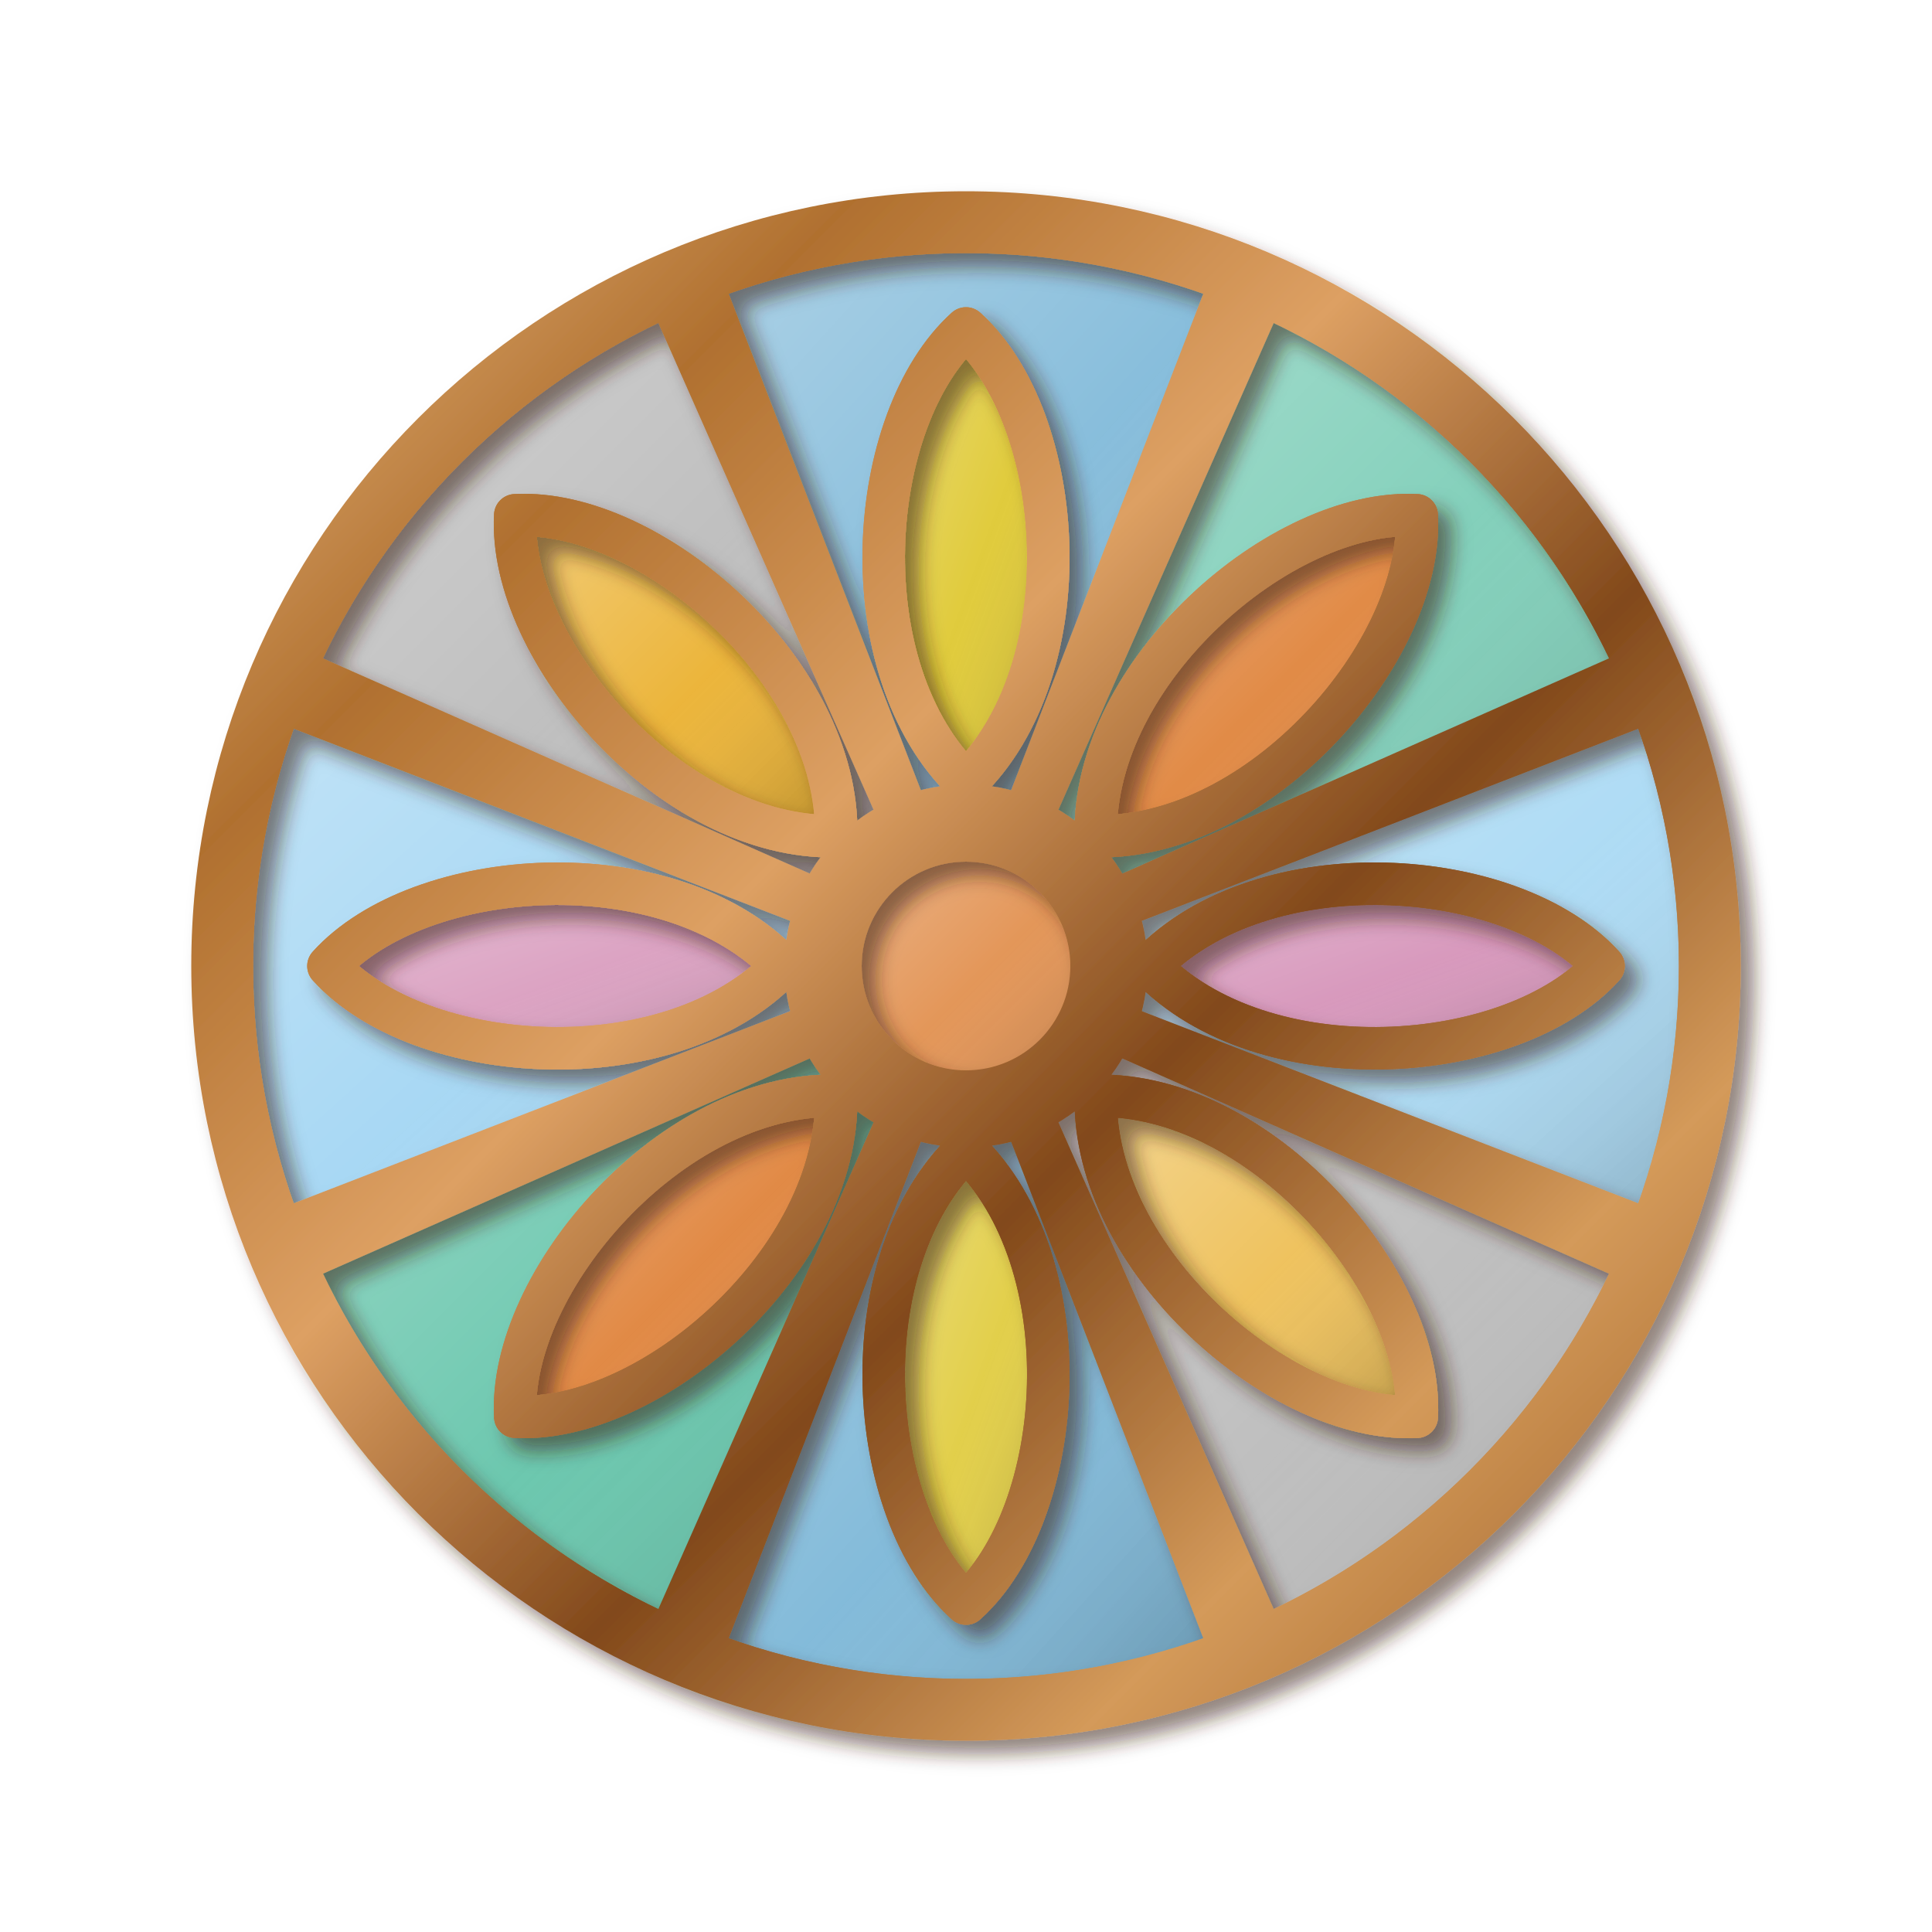
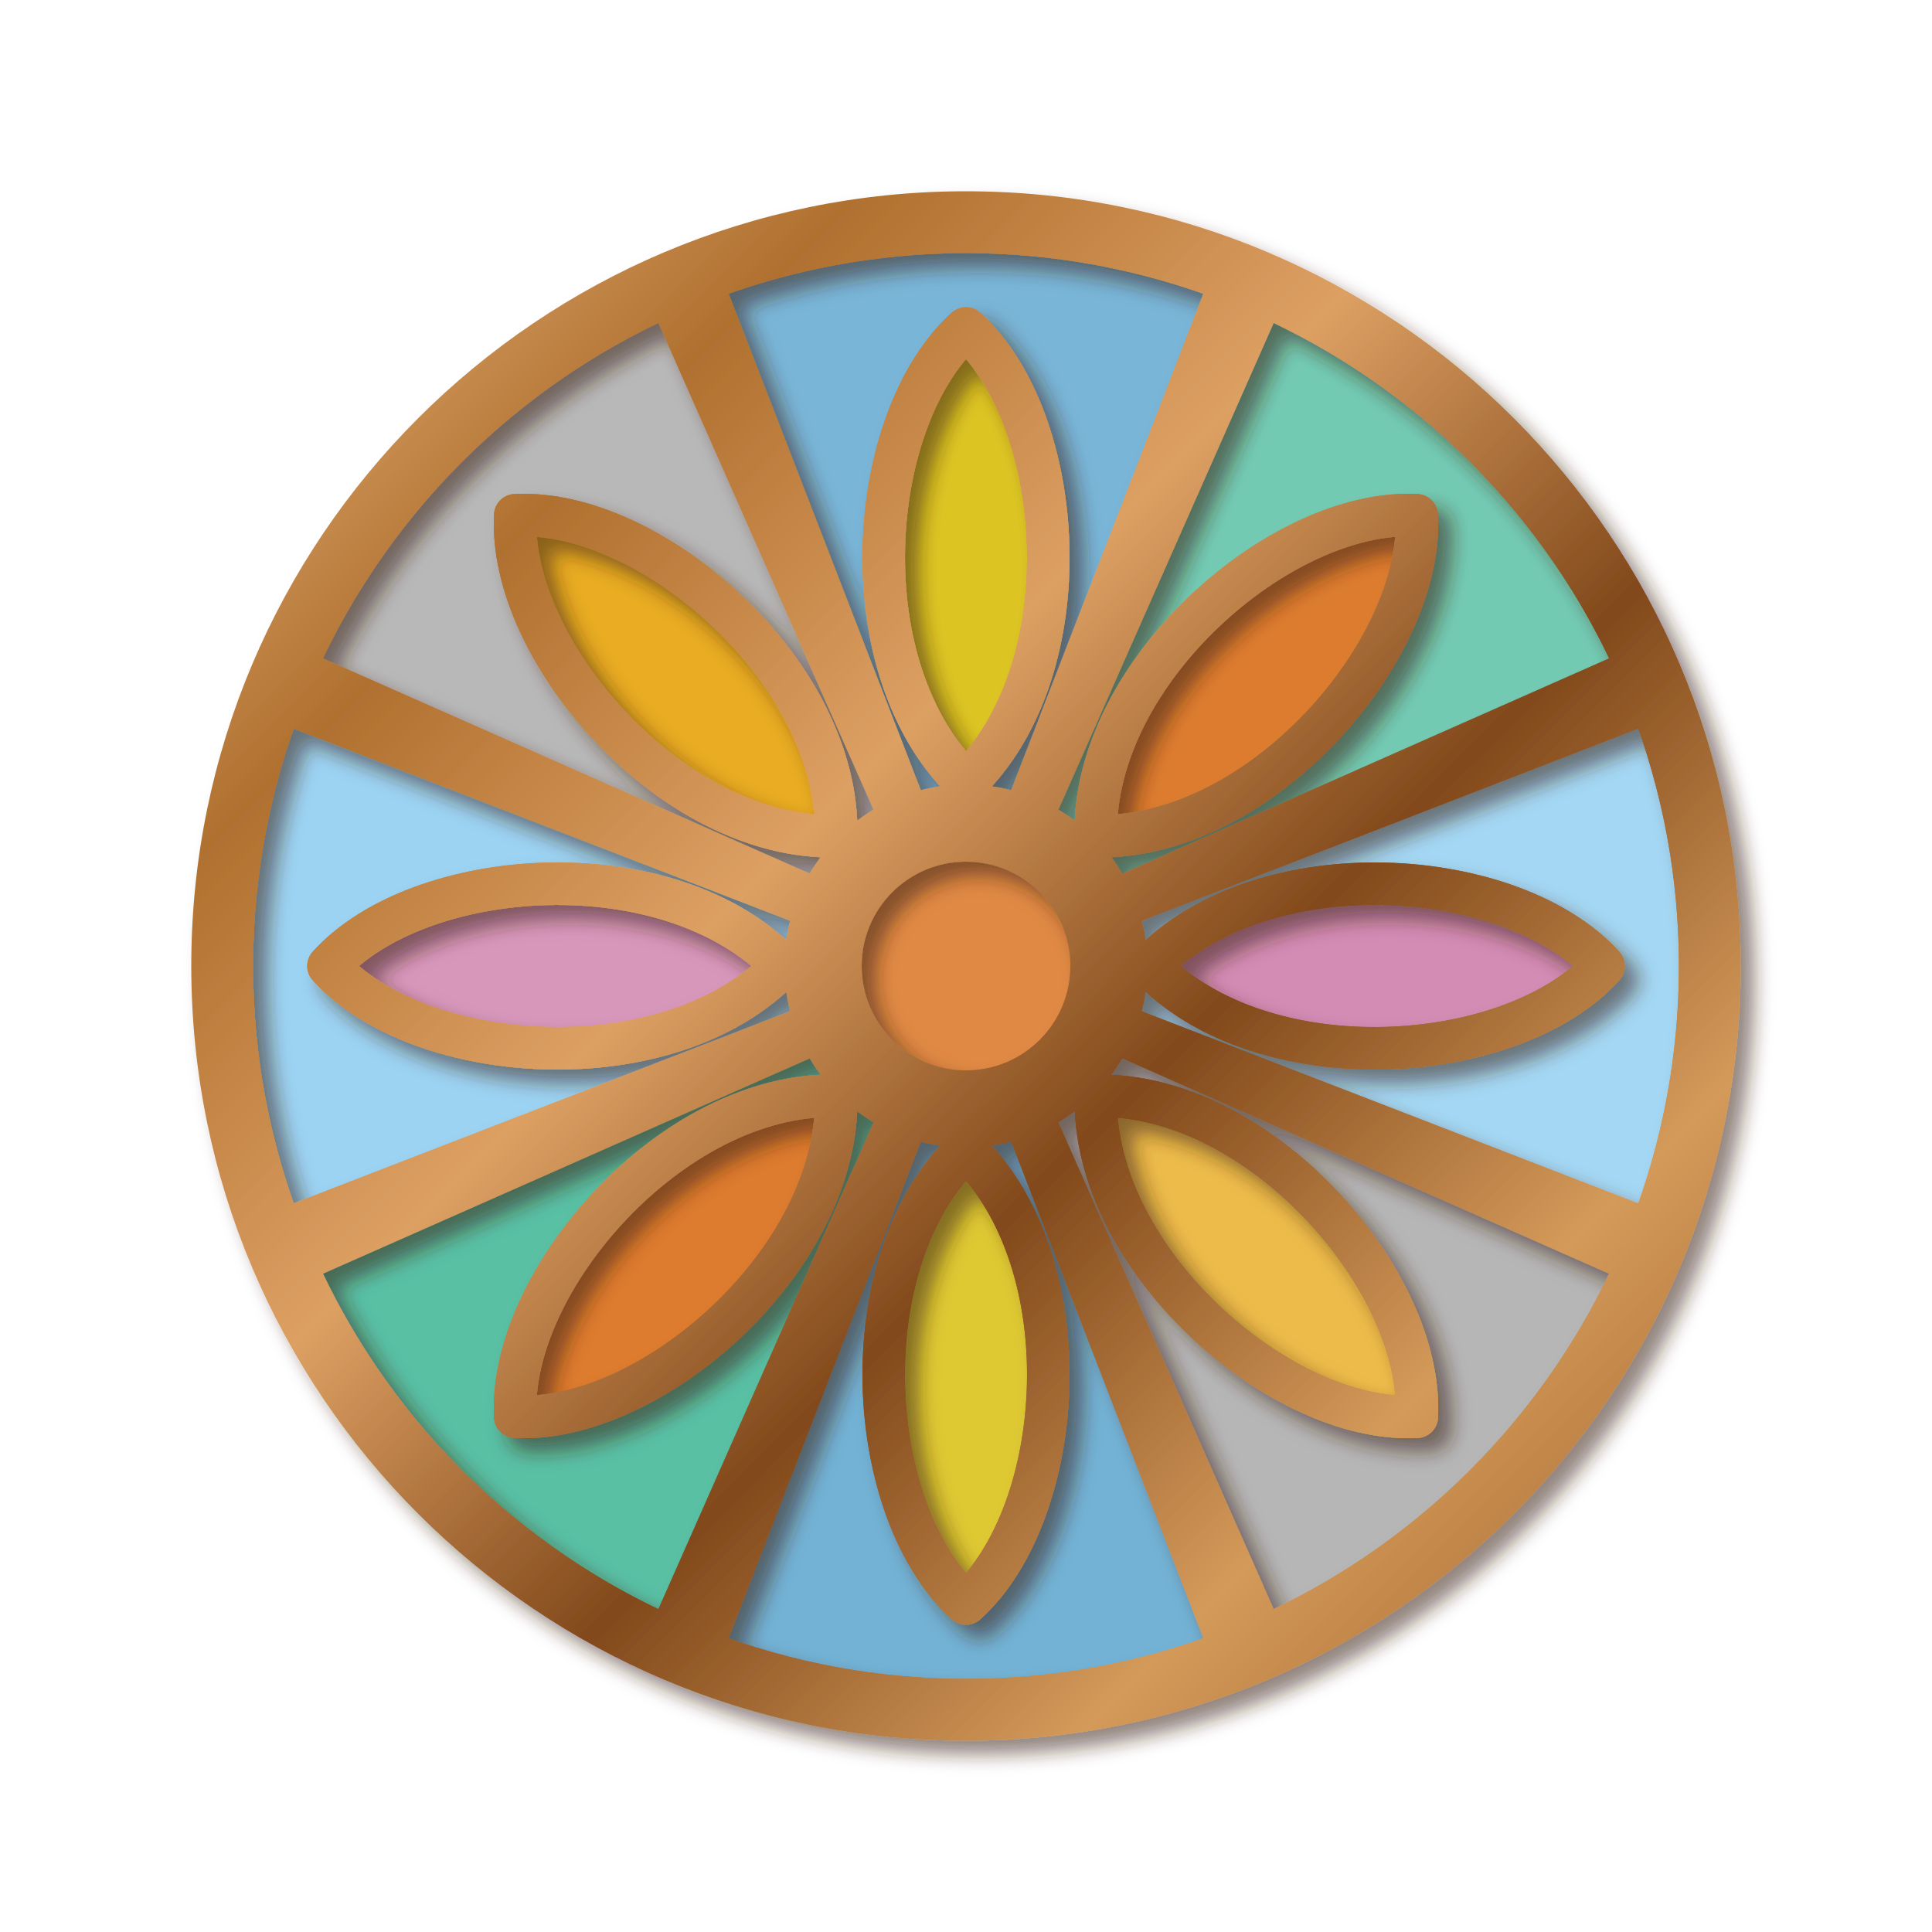
<svg xmlns="http://www.w3.org/2000/svg" viewBox="0 0 100 100" width="400" height="400">
  <defs>
    <linearGradient id="bronze" gradientUnits="userSpaceOnUse" x1="206.2" y1="62" x2="282.2" y2="138" spreadMethod="reflect">
      <stop offset="0.00" stop-color="#E8B77F" />
      <stop offset="0.20" stop-color="#B0702F" />
      <stop offset="0.40" stop-color="#DDA063" />
      <stop offset="0.60" stop-color="#82491B" />
      <stop offset="0.80" stop-color="#D49A5A" />
      <stop offset="1.00" stop-color="#9C5F26" />
-     </linearGradient>
-     <linearGradient id="sheen" x1="0" y1="0" x2="1" y2="1">
-       <stop offset="0" stop-color="#fff" stop-opacity="0.34" />
-       <stop offset="0.55" stop-color="#fff" stop-opacity="0.04" />
-       <stop offset="1" stop-color="#000" stop-opacity="0.22" />
    </linearGradient>
    <filter id="came" x="-5%" y="-5%" width="110%" height="110%" color-interpolation-filters="sRGB">
      <feGaussianBlur in="SourceAlpha" stdDeviation="0.5" result="blur" />
      <feSpecularLighting in="blur" surfaceScale="1.6" specularConstant="0.9" specularExponent="16" lighting-color="#FFE3B8" result="spec">
        <feDistantLight azimuth="225" elevation="55" />
      </feSpecularLighting>
      <feComposite in="spec" in2="SourceAlpha" operator="in" result="spec2" />
      <feComposite in="SourceGraphic" in2="spec2" operator="arithmetic" k1="0" k2="1" k3="0.7" k4="0" result="lit" />
      <feDropShadow in="lit" dx="0.7" dy="0.7" stdDeviation="0.5" flood-color="#3A2211" flood-opacity="0.55" />
    </filter>
  </defs>
  <rect width="100" height="100" fill="#FFFFFF" />
  <g transform="translate(50.0,50.0) translate(-244.2,-100)">
-     <path d="M237.70,100.00 a6.50,6.50 0 1,0 13.00,0 a6.50,6.50 0 1,0 -13.00,0 Z" fill="#E08944" fill-opacity="0.92" />
-     <path d="M237.70,100.00 a6.50,6.50 0 1,0 13.00,0 a6.50,6.50 0 1,0 -13.00,0 Z" fill="url(#sheen)" />
-     <path d="M279.64,86.29 A38.00,38.00 0 0 1 279.64,113.71 L251.94,102.99 A8.30,8.30 0 0 0 251.94,97.01 Z M253.70,100.00 C259.57,106.13 272.50,105.21 277.20,100.00 C272.50,94.79 259.57,93.87 253.70,100.00 Z" fill="#A4D7F3" fill-opacity="0.92" fill-rule="evenodd" />
-     <path d="M279.64,86.29 A38.00,38.00 0 0 1 279.64,113.71 L251.94,102.99 A8.30,8.30 0 0 0 251.94,97.01 Z M253.70,100.00 C259.57,106.13 272.50,105.21 277.20,100.00 C272.50,94.79 259.57,93.87 253.70,100.00 Z" fill="url(#sheen)" fill-rule="evenodd" />
-     <path d="M253.70,100.00 C259.57,106.13 272.50,105.21 277.20,100.00 C272.50,94.79 259.57,93.87 253.70,100.00 Z" fill="#D38CB4" fill-opacity="0.92" />
-     <path d="M253.70,100.00 C259.57,106.13 272.50,105.21 277.20,100.00 C272.50,94.79 259.57,93.87 253.70,100.00 Z" fill="url(#sheen)" />
-     <path d="M278.95,115.37 A38.00,38.00 0 0 1 259.57,134.75 L247.56,107.59 A8.30,8.30 0 0 0 251.79,103.36 Z M250.92,106.72 C250.73,115.21 260.52,123.70 267.53,123.33 C267.90,116.32 259.41,106.53 250.92,106.72 Z" fill="#B6B6B6" fill-opacity="0.92" fill-rule="evenodd" />
-     <path d="M278.95,115.37 A38.00,38.00 0 0 1 259.57,134.75 L247.56,107.59 A8.30,8.30 0 0 0 251.79,103.36 Z M250.92,106.72 C250.73,115.21 260.52,123.70 267.53,123.33 C267.90,116.32 259.41,106.53 250.92,106.72 Z" fill="url(#sheen)" fill-rule="evenodd" />
-     <path d="M250.92,106.72 C250.73,115.21 260.52,123.70 267.53,123.33 C267.90,116.32 259.41,106.53 250.92,106.72 Z" fill="#EDBB4A" fill-opacity="0.92" />
-     <path d="M250.92,106.72 C250.73,115.21 260.52,123.70 267.53,123.33 C267.90,116.32 259.41,106.53 250.92,106.72 Z" fill="url(#sheen)" />
-     <path d="M257.91,135.44 A38.00,38.00 0 0 1 230.49,135.44 L241.21,107.74 A8.30,8.30 0 0 0 247.19,107.74 Z M244.20,109.50 C238.07,115.38 238.99,128.30 244.20,133.00 C249.41,128.30 250.33,115.38 244.20,109.50 Z" fill="#73B2D5" fill-opacity="0.92" fill-rule="evenodd" />
-     <path d="M257.91,135.44 A38.00,38.00 0 0 1 230.49,135.44 L241.21,107.74 A8.30,8.30 0 0 0 247.19,107.74 Z M244.20,109.50 C238.07,115.38 238.99,128.30 244.20,133.00 C249.41,128.30 250.33,115.38 244.20,109.50 Z" fill="url(#sheen)" fill-rule="evenodd" />
-     <path d="M244.20,109.50 C238.07,115.38 238.99,128.30 244.20,133.00 C249.41,128.30 250.33,115.38 244.20,109.50 Z" fill="#DEC933" fill-opacity="0.92" />
-     <path d="M244.20,109.50 C238.07,115.38 238.99,128.30 244.20,133.00 C249.41,128.30 250.33,115.38 244.20,109.50 Z" fill="url(#sheen)" />
-     <path d="M228.83,134.75 A38.00,38.00 0 0 1 209.45,115.37 L236.61,103.36 A8.30,8.30 0 0 0 240.84,107.59 Z M237.48,106.72 C228.99,106.53 220.50,116.32 220.87,123.33 C227.88,123.70 237.67,115.21 237.48,106.72 Z" fill="#59C0A4" fill-opacity="0.92" fill-rule="evenodd" />
-     <path d="M228.83,134.75 A38.00,38.00 0 0 1 209.45,115.37 L236.61,103.36 A8.30,8.30 0 0 0 240.84,107.59 Z M237.48,106.72 C228.99,106.53 220.50,116.32 220.87,123.33 C227.88,123.70 237.67,115.21 237.48,106.72 Z" fill="url(#sheen)" fill-rule="evenodd" />
-     <path d="M237.48,106.72 C228.99,106.53 220.50,116.32 220.87,123.33 C227.88,123.70 237.67,115.21 237.48,106.72 Z" fill="#DD7B2E" fill-opacity="0.92" />
-     <path d="M237.48,106.72 C228.99,106.53 220.50,116.32 220.87,123.33 C227.88,123.70 237.67,115.21 237.48,106.72 Z" fill="url(#sheen)" />
-     <path d="M208.76,113.71 A38.00,38.00 0 0 1 208.76,86.29 L236.46,97.01 A8.30,8.30 0 0 0 236.46,102.99 Z M234.70,100.00 C228.82,93.87 215.90,94.79 211.20,100.00 C215.90,105.21 228.82,106.13 234.70,100.00 Z" fill="#9CD3F2" fill-opacity="0.92" fill-rule="evenodd" />
-     <path d="M208.76,113.71 A38.00,38.00 0 0 1 208.76,86.29 L236.46,97.01 A8.30,8.30 0 0 0 236.46,102.99 Z M234.70,100.00 C228.82,93.87 215.90,94.79 211.20,100.00 C215.90,105.21 228.82,106.13 234.70,100.00 Z" fill="url(#sheen)" fill-rule="evenodd" />
-     <path d="M234.70,100.00 C228.82,93.87 215.90,94.79 211.20,100.00 C215.90,105.21 228.82,106.13 234.70,100.00 Z" fill="#D797BB" fill-opacity="0.92" />
-     <path d="M234.70,100.00 C228.82,93.87 215.90,94.79 211.20,100.00 C215.90,105.21 228.82,106.13 234.70,100.00 Z" fill="url(#sheen)" />
-     <path d="M209.45,84.63 A38.00,38.00 0 0 1 228.83,65.25 L240.84,92.41 A8.30,8.30 0 0 0 236.61,96.64 Z M237.48,93.28 C237.67,84.79 227.88,76.30 220.87,76.67 C220.50,83.68 228.99,93.47 237.48,93.28 Z" fill="#B8B8B8" fill-opacity="0.92" fill-rule="evenodd" />
-     <path d="M209.45,84.63 A38.00,38.00 0 0 1 228.83,65.25 L240.84,92.41 A8.30,8.30 0 0 0 236.61,96.64 Z M237.48,93.28 C237.67,84.79 227.88,76.30 220.87,76.67 C220.50,83.68 228.99,93.47 237.48,93.28 Z" fill="url(#sheen)" fill-rule="evenodd" />
-     <path d="M237.48,93.28 C237.67,84.79 227.88,76.30 220.87,76.67 C220.50,83.68 228.99,93.47 237.48,93.28 Z" fill="#E9AC22" fill-opacity="0.92" />
-     <path d="M237.48,93.28 C237.67,84.79 227.88,76.30 220.87,76.67 C220.50,83.68 228.99,93.47 237.48,93.28 Z" fill="url(#sheen)" />
-     <path d="M230.49,64.56 A38.00,38.00 0 0 1 257.91,64.56 L247.19,92.26 A8.30,8.30 0 0 0 241.21,92.26 Z M244.20,90.50 C250.33,84.62 249.41,71.70 244.20,67.00 C238.99,71.70 238.07,84.62 244.20,90.50 Z" fill="#79B5D7" fill-opacity="0.92" fill-rule="evenodd" />
-     <path d="M230.49,64.56 A38.00,38.00 0 0 1 257.91,64.56 L247.19,92.26 A8.30,8.30 0 0 0 241.21,92.26 Z M244.20,90.50 C250.33,84.62 249.41,71.70 244.20,67.00 C238.99,71.70 238.07,84.62 244.20,90.50 Z" fill="url(#sheen)" fill-rule="evenodd" />
-     <path d="M244.20,90.50 C250.33,84.62 249.41,71.70 244.20,67.00 C238.99,71.70 238.07,84.62 244.20,90.50 Z" fill="#DCC523" fill-opacity="0.92" />
-     <path d="M244.20,90.50 C250.33,84.62 249.41,71.70 244.20,67.00 C238.99,71.70 238.07,84.62 244.20,90.50 Z" fill="url(#sheen)" />
-     <path d="M259.57,65.25 A38.00,38.00 0 0 1 278.95,84.63 L251.79,96.64 A8.30,8.30 0 0 0 247.56,92.41 Z M250.92,93.28 C259.41,93.47 267.90,83.68 267.53,76.67 C260.52,76.30 250.73,84.79 250.92,93.28 Z" fill="#73CAB2" fill-opacity="0.92" fill-rule="evenodd" />
-     <path d="M259.57,65.25 A38.00,38.00 0 0 1 278.95,84.63 L251.79,96.64 A8.30,8.30 0 0 0 247.56,92.41 Z M250.92,93.28 C259.41,93.47 267.90,83.68 267.53,76.67 C260.52,76.30 250.73,84.79 250.92,93.28 Z" fill="url(#sheen)" fill-rule="evenodd" />
-     <path d="M250.92,93.28 C259.41,93.47 267.90,83.68 267.53,76.67 C260.52,76.30 250.73,84.79 250.92,93.28 Z" fill="#DD7C2F" fill-opacity="0.92" />
-     <path d="M250.92,93.28 C259.41,93.47 267.90,83.68 267.53,76.67 C260.52,76.30 250.73,84.79 250.92,93.28 Z" fill="url(#sheen)" />
+     <path d="M237.70,100.00 a6.50,6.50 0 1,0 13.00,0 a6.50,6.50 0 1,0 -13.00,0 Z" fill="#E08944" />
+     <path d="M279.64,86.29 A38.00,38.00 0 0 1 279.64,113.71 L251.94,102.99 A8.30,8.30 0 0 0 251.94,97.01 Z M253.70,100.00 C259.57,106.13 272.50,105.21 277.20,100.00 C272.50,94.79 259.57,93.87 253.70,100.00 Z" fill="#A4D7F3" fill-rule="evenodd" />
+     <path d="M253.70,100.00 C259.57,106.13 272.50,105.21 277.20,100.00 C272.50,94.79 259.57,93.87 253.70,100.00 Z" fill="#D38CB4" />
+     <path d="M278.95,115.37 A38.00,38.00 0 0 1 259.57,134.75 L247.56,107.59 A8.30,8.30 0 0 0 251.79,103.36 Z M250.92,106.72 C250.73,115.21 260.52,123.70 267.53,123.33 C267.90,116.32 259.41,106.53 250.92,106.72 Z" fill="#B6B6B6" fill-rule="evenodd" />
+     <path d="M250.92,106.72 C250.73,115.21 260.52,123.70 267.53,123.33 C267.90,116.32 259.41,106.53 250.92,106.72 Z" fill="#EDBB4A" />
+     <path d="M257.91,135.44 A38.00,38.00 0 0 1 230.49,135.44 L241.21,107.74 A8.30,8.30 0 0 0 247.19,107.74 Z M244.20,109.50 C238.07,115.38 238.99,128.30 244.20,133.00 C249.41,128.30 250.33,115.38 244.20,109.50 Z" fill="#73B2D5" fill-rule="evenodd" />
+     <path d="M244.20,109.50 C238.07,115.38 238.99,128.30 244.20,133.00 C249.41,128.30 250.33,115.38 244.20,109.50 Z" fill="#DEC933" />
+     <path d="M228.83,134.75 A38.00,38.00 0 0 1 209.45,115.37 L236.61,103.36 A8.30,8.30 0 0 0 240.84,107.59 Z M237.48,106.72 C228.99,106.53 220.50,116.32 220.87,123.33 C227.88,123.70 237.67,115.21 237.48,106.72 Z" fill="#59C0A4" fill-rule="evenodd" />
+     <path d="M237.48,106.72 C228.99,106.53 220.50,116.32 220.87,123.33 C227.88,123.70 237.67,115.21 237.48,106.72 Z" fill="#DD7B2E" />
+     <path d="M208.76,113.71 A38.00,38.00 0 0 1 208.76,86.29 L236.46,97.01 A8.30,8.30 0 0 0 236.46,102.99 Z M234.70,100.00 C228.82,93.87 215.90,94.79 211.20,100.00 C215.90,105.21 228.82,106.13 234.70,100.00 Z" fill="#9CD3F2" fill-rule="evenodd" />
+     <path d="M234.70,100.00 C228.82,93.87 215.90,94.79 211.20,100.00 C215.90,105.21 228.82,106.13 234.70,100.00 Z" fill="#D797BB" />
+     <path d="M209.45,84.63 A38.00,38.00 0 0 1 228.83,65.25 L240.84,92.41 A8.30,8.30 0 0 0 236.61,96.64 Z M237.48,93.28 C237.67,84.79 227.88,76.30 220.87,76.67 C220.50,83.68 228.99,93.47 237.48,93.28 Z" fill="#B8B8B8" fill-rule="evenodd" />
+     <path d="M237.48,93.28 C237.67,84.79 227.88,76.30 220.87,76.67 C220.50,83.68 228.99,93.47 237.48,93.28 Z" fill="#E9AC22" />
+     <path d="M230.49,64.56 A38.00,38.00 0 0 1 257.91,64.56 L247.19,92.26 A8.30,8.30 0 0 0 241.21,92.26 Z M244.20,90.50 C250.33,84.62 249.41,71.70 244.20,67.00 C238.99,71.70 238.07,84.62 244.20,90.50 Z" fill="#79B5D7" fill-rule="evenodd" />
+     <path d="M244.20,90.50 C250.33,84.62 249.41,71.70 244.20,67.00 C238.99,71.70 238.07,84.62 244.20,90.50 Z" fill="#DCC523" />
+     <path d="M259.57,65.25 A38.00,38.00 0 0 1 278.95,84.63 L251.79,96.64 A8.30,8.30 0 0 0 247.56,92.41 Z M250.92,93.28 C259.41,93.47 267.90,83.68 267.53,76.67 C260.52,76.30 250.73,84.79 250.92,93.28 Z" fill="#73CAB2" fill-rule="evenodd" />
+     <path d="M250.92,93.28 C259.41,93.47 267.90,83.68 267.53,76.67 C260.52,76.30 250.73,84.79 250.92,93.28 Z" fill="#DD7C2F" />
    <g filter="url(#came)">
      <path d="M237.70,100.00 a6.50,6.50 0 1,0 13.00,0 a6.50,6.50 0 1,0 -13.00,0 Z" fill="none" stroke="url(#bronze)" stroke-width="2.2" stroke-linejoin="round" />
      <path d="M279.64,86.29 A38.00,38.00 0 0 1 279.64,113.71 L251.94,102.99 A8.30,8.30 0 0 0 251.94,97.01 Z M253.70,100.00 C259.57,106.13 272.50,105.21 277.20,100.00 C272.50,94.79 259.57,93.87 253.70,100.00 Z" fill="none" stroke="url(#bronze)" stroke-width="2.2" stroke-linejoin="round" />
      <path d="M253.70,100.00 C259.57,106.13 272.50,105.21 277.20,100.00 C272.50,94.79 259.57,93.87 253.70,100.00 Z" fill="none" stroke="url(#bronze)" stroke-width="2.2" stroke-linejoin="round" />
      <path d="M278.95,115.37 A38.00,38.00 0 0 1 259.57,134.75 L247.56,107.59 A8.30,8.30 0 0 0 251.79,103.36 Z M250.92,106.72 C250.73,115.21 260.52,123.70 267.53,123.33 C267.90,116.32 259.41,106.53 250.92,106.72 Z" fill="none" stroke="url(#bronze)" stroke-width="2.2" stroke-linejoin="round" />
      <path d="M250.92,106.72 C250.73,115.21 260.52,123.70 267.53,123.33 C267.90,116.32 259.41,106.53 250.92,106.72 Z" fill="none" stroke="url(#bronze)" stroke-width="2.2" stroke-linejoin="round" />
      <path d="M257.91,135.44 A38.00,38.00 0 0 1 230.49,135.44 L241.21,107.74 A8.30,8.30 0 0 0 247.19,107.74 Z M244.20,109.50 C238.07,115.38 238.99,128.30 244.20,133.00 C249.41,128.30 250.33,115.38 244.20,109.50 Z" fill="none" stroke="url(#bronze)" stroke-width="2.2" stroke-linejoin="round" />
      <path d="M244.20,109.50 C238.07,115.38 238.99,128.30 244.20,133.00 C249.41,128.30 250.33,115.38 244.20,109.50 Z" fill="none" stroke="url(#bronze)" stroke-width="2.2" stroke-linejoin="round" />
      <path d="M228.83,134.75 A38.00,38.00 0 0 1 209.45,115.37 L236.61,103.36 A8.30,8.30 0 0 0 240.84,107.59 Z M237.48,106.72 C228.99,106.53 220.50,116.32 220.87,123.33 C227.88,123.70 237.67,115.21 237.48,106.72 Z" fill="none" stroke="url(#bronze)" stroke-width="2.2" stroke-linejoin="round" />
      <path d="M237.48,106.72 C228.99,106.53 220.50,116.32 220.87,123.33 C227.88,123.70 237.67,115.21 237.48,106.72 Z" fill="none" stroke="url(#bronze)" stroke-width="2.2" stroke-linejoin="round" />
      <path d="M208.76,113.71 A38.00,38.00 0 0 1 208.76,86.29 L236.46,97.01 A8.30,8.30 0 0 0 236.46,102.99 Z M234.70,100.00 C228.82,93.87 215.90,94.79 211.20,100.00 C215.90,105.21 228.82,106.13 234.70,100.00 Z" fill="none" stroke="url(#bronze)" stroke-width="2.2" stroke-linejoin="round" />
      <path d="M234.70,100.00 C228.82,93.87 215.90,94.79 211.20,100.00 C215.90,105.21 228.82,106.13 234.70,100.00 Z" fill="none" stroke="url(#bronze)" stroke-width="2.2" stroke-linejoin="round" />
      <path d="M209.45,84.63 A38.00,38.00 0 0 1 228.83,65.25 L240.84,92.41 A8.30,8.30 0 0 0 236.61,96.64 Z M237.48,93.28 C237.67,84.79 227.88,76.30 220.87,76.67 C220.50,83.68 228.99,93.47 237.48,93.28 Z" fill="none" stroke="url(#bronze)" stroke-width="2.2" stroke-linejoin="round" />
      <path d="M237.48,93.28 C237.67,84.79 227.88,76.30 220.87,76.67 C220.50,83.68 228.99,93.47 237.48,93.28 Z" fill="none" stroke="url(#bronze)" stroke-width="2.2" stroke-linejoin="round" />
      <path d="M230.49,64.56 A38.00,38.00 0 0 1 257.91,64.56 L247.19,92.26 A8.30,8.30 0 0 0 241.21,92.26 Z M244.20,90.50 C250.33,84.62 249.41,71.70 244.20,67.00 C238.99,71.70 238.07,84.62 244.20,90.50 Z" fill="none" stroke="url(#bronze)" stroke-width="2.2" stroke-linejoin="round" />
      <path d="M244.20,90.50 C250.33,84.62 249.41,71.70 244.20,67.00 C238.99,71.70 238.07,84.62 244.20,90.50 Z" fill="none" stroke="url(#bronze)" stroke-width="2.2" stroke-linejoin="round" />
      <path d="M259.57,65.25 A38.00,38.00 0 0 1 278.95,84.63 L251.79,96.64 A8.30,8.30 0 0 0 247.56,92.41 Z M250.92,93.28 C259.41,93.47 267.90,83.68 267.53,76.67 C260.52,76.30 250.73,84.79 250.92,93.28 Z" fill="none" stroke="url(#bronze)" stroke-width="2.2" stroke-linejoin="round" />
      <path d="M250.92,93.28 C259.41,93.47 267.90,83.68 267.53,76.67 C260.52,76.30 250.73,84.79 250.92,93.28 Z" fill="none" stroke="url(#bronze)" stroke-width="2.2" stroke-linejoin="round" />
      <circle cx="244.2" cy="100" r="38.5" fill="none" stroke="url(#bronze)" stroke-width="3.2" />
    </g>
  </g>
</svg>
